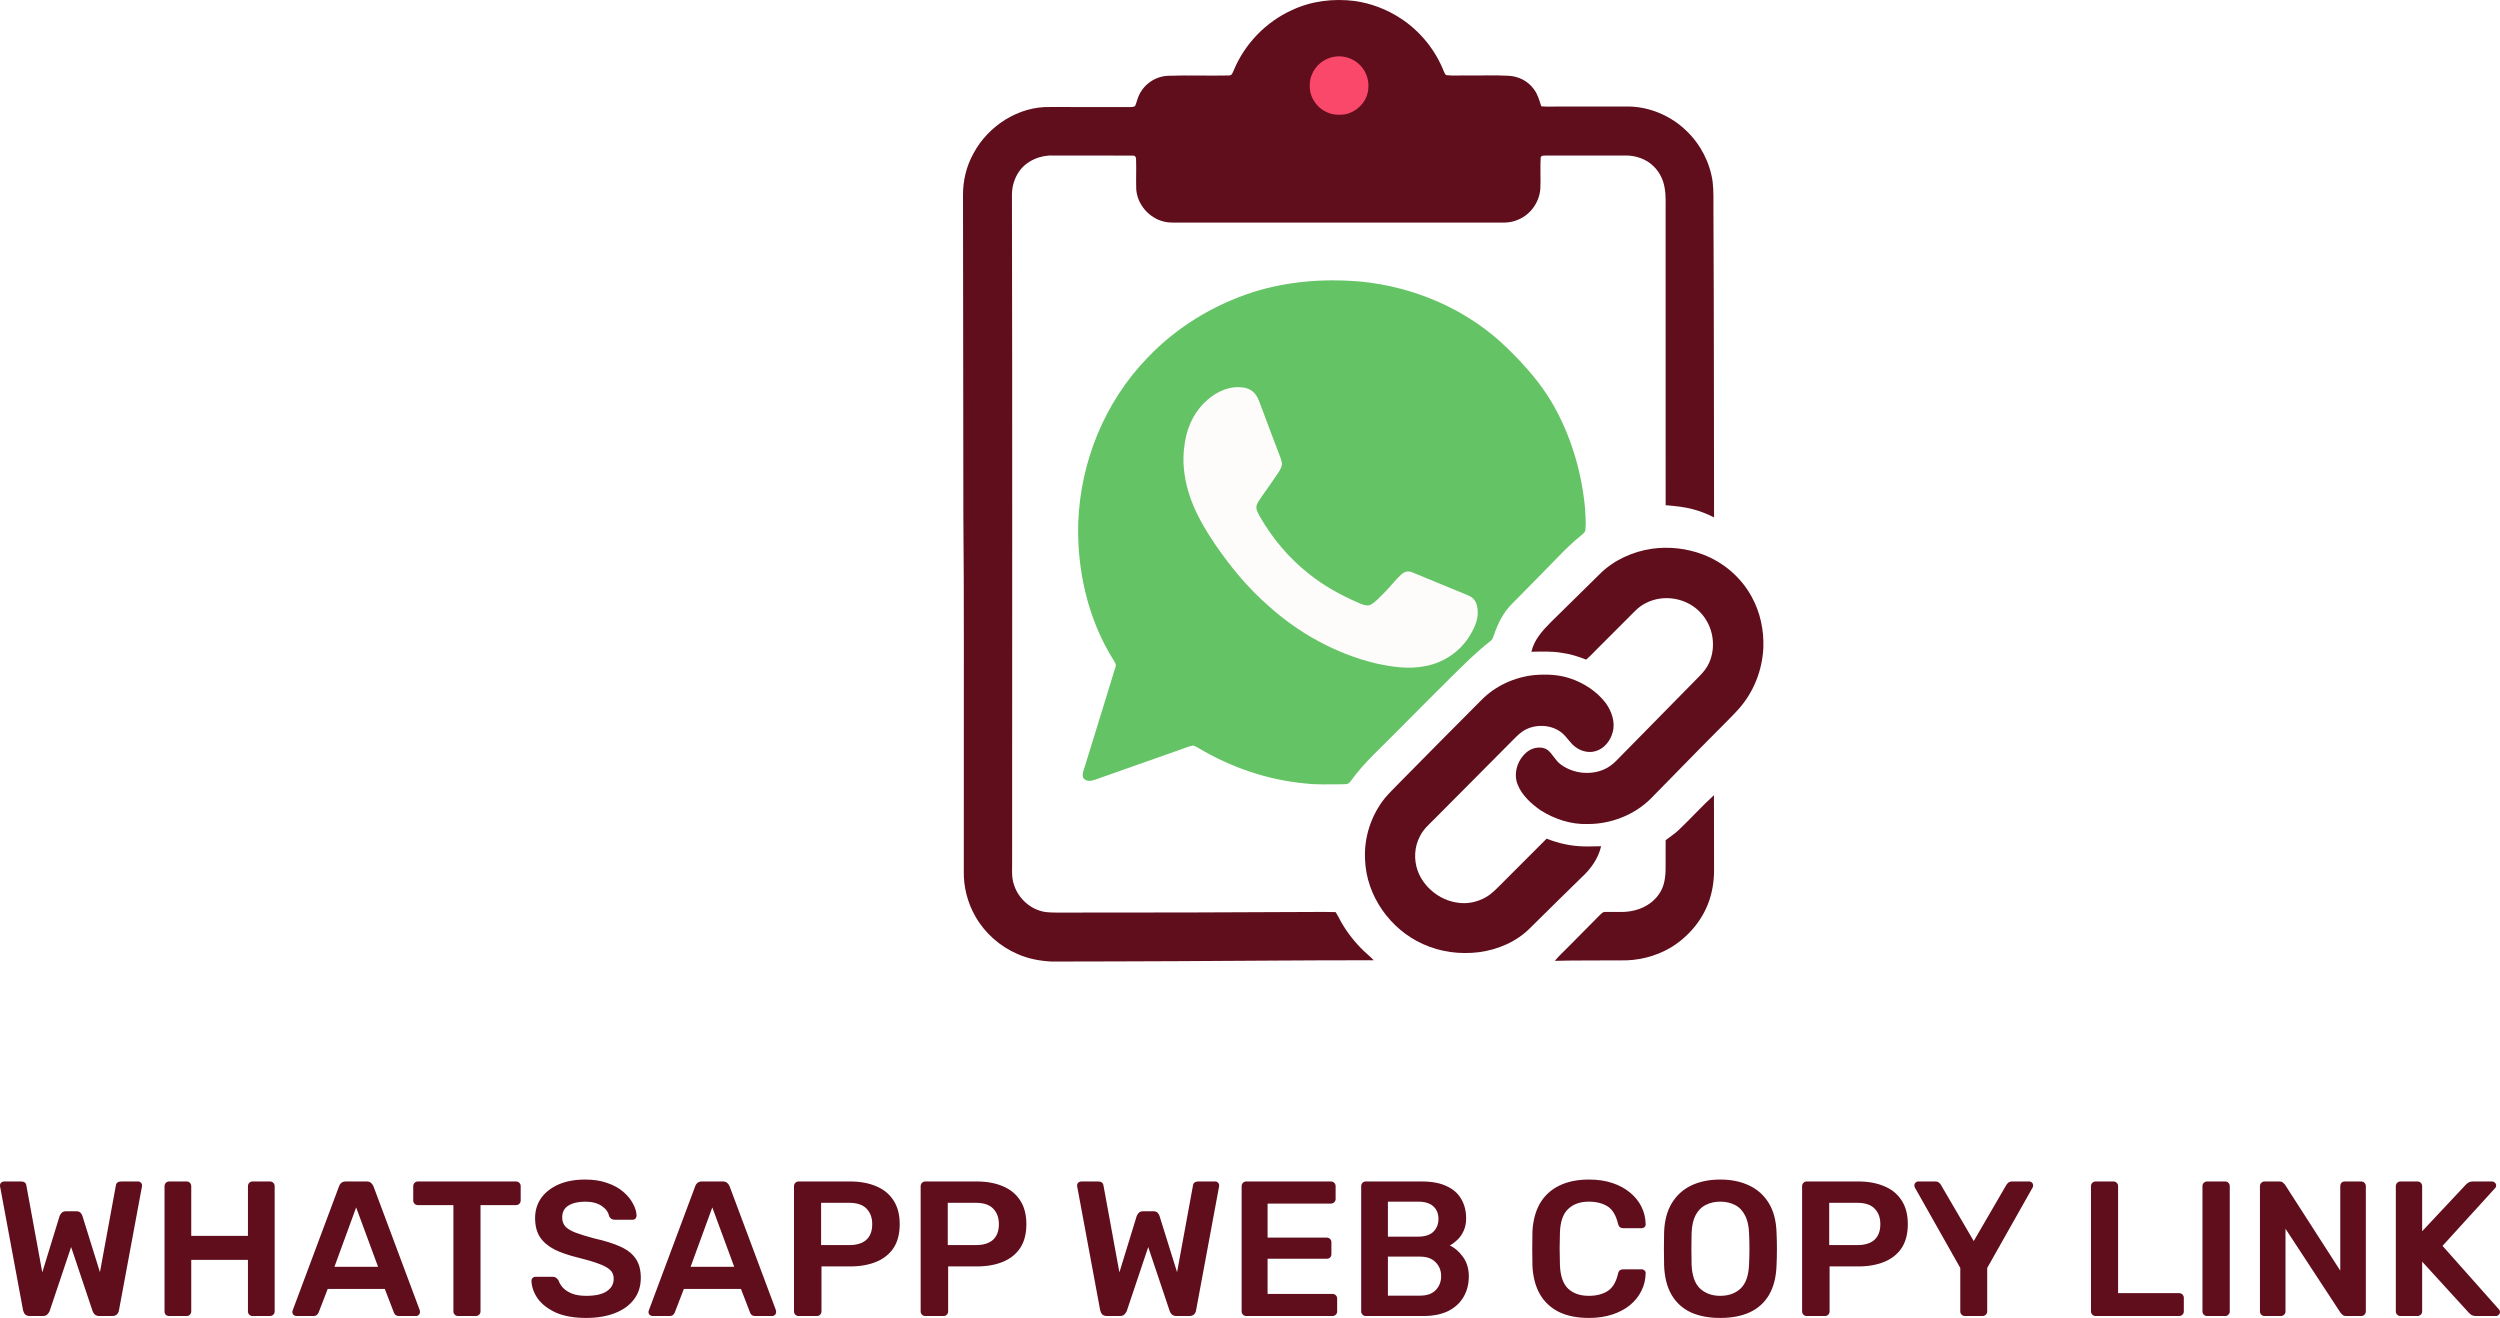
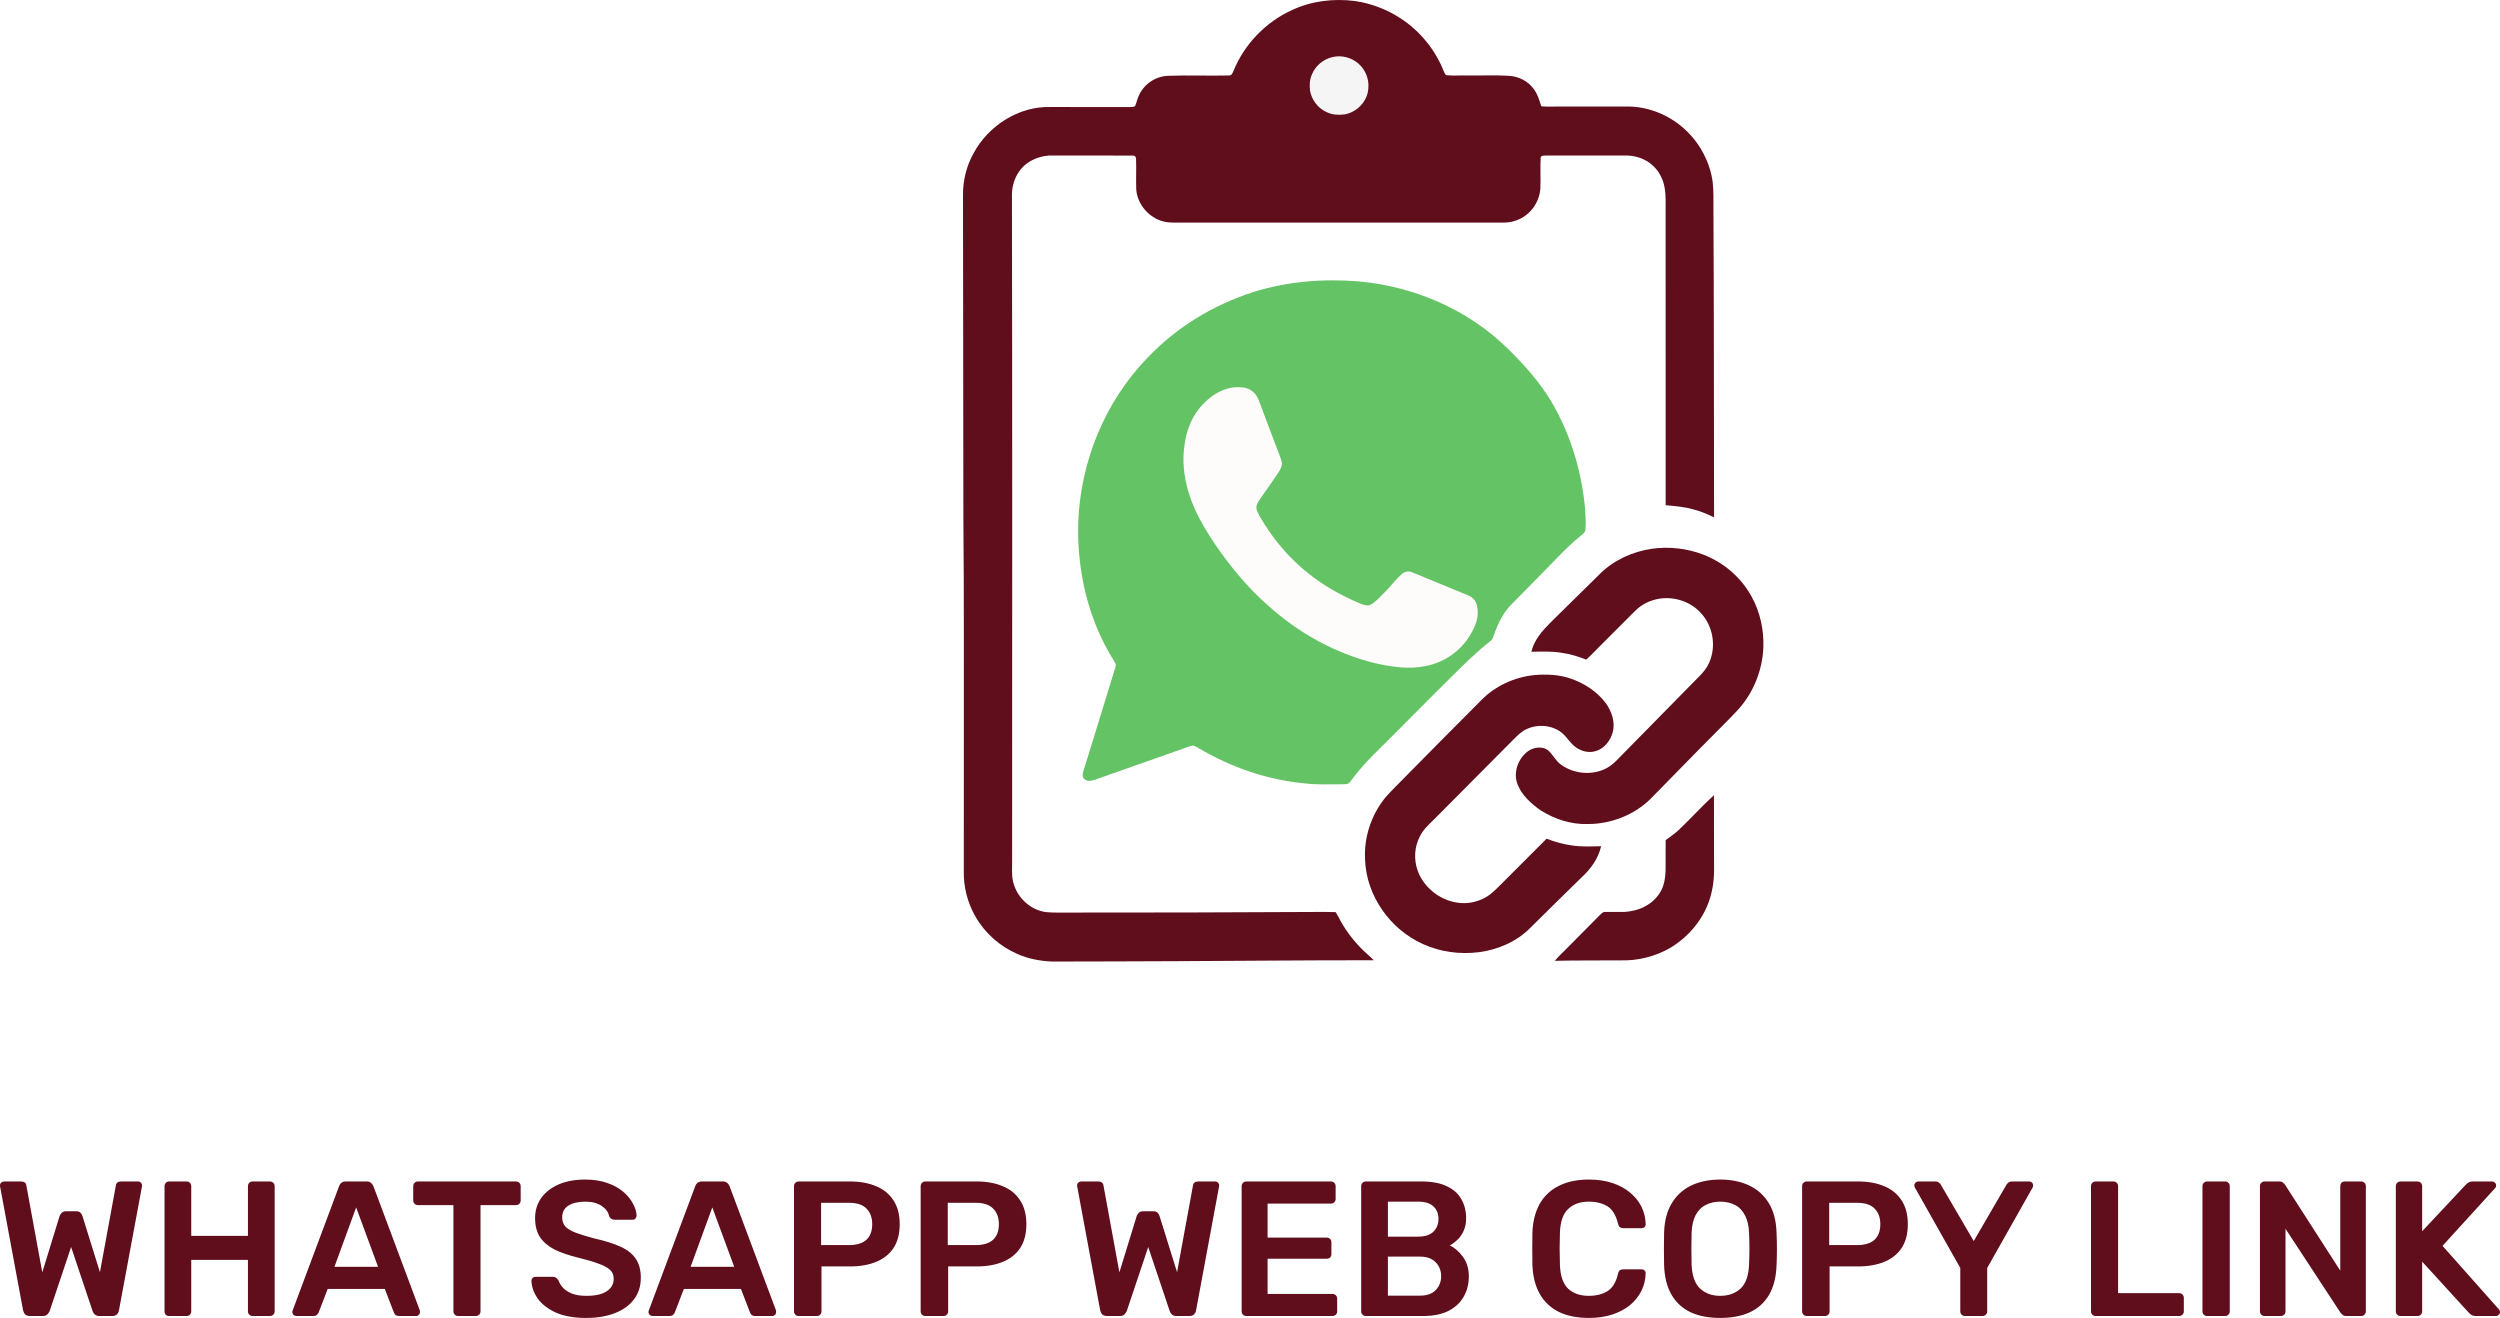
<svg xmlns="http://www.w3.org/2000/svg" version="1.1" viewBox="0 0 2016.086 1062.831" width="2016.086pt" height="1062.831pt" id="svg8">
  <defs id="defs8" />
  <path d="m 1092.614,0.816 c 13.22,1.9 25.99,6.79 37.13,14.15 15.48,10.14 27.77,25.26 34.55,42.48 0.56,1.04 1.07,3.18 2.51,3.19 5.43,0.61 11.01,0.08 16.48,0.22 11,0.14 22.06,-0.36 33.04,0.25 8.09,0.35 15.8,4.1 20.56,10.73 3.26,4.23 4.42,8.97 6.07,13.92 5.14,0.43 10.17,0.1 15.33,0.14 18,0 36,-0.03 54,-0.01 17.72,-0.03 35.17,7.4 47.82,19.72 11.24,10.83 18.82,25.37 21.02,40.85 0.94,7.78 0.55,15.13 0.65,22.97 0.44,82.59 0.35,165.19 0.51,247.78 -5.32,-2.55 -10.69,-4.88 -16.42,-6.36 -7.42,-2.11 -14.97,-2.78 -22.62,-3.43 -0.04,-78.99 0.01,-158 -0.04,-236.99 -0.05,-6.57 0.37,-12.69 -0.83,-19.19 -1.05,-6.41 -4.16,-12.54 -8.8,-17.1 -5.96,-6.01 -14.92,-8.98 -23.28,-8.71 -21.02,0 -42.04,-0.01 -63.06,0 -1.85,0.2 -3.54,-0.44 -4.76,1.31 -0.53,8.52 0.12,17.14 -0.29,25.67 -1,11.49 -8.61,21.6 -19.55,25.39 -6.52,2.43 -12.56,1.6 -19.35,1.71 -83.33,0.01 -166.67,-0.03 -250,0 -4.68,-0.06 -9.8,0.36 -14.35,-0.74 -12.1,-2.66 -21.92,-13.9 -22.64,-26.32 -0.25,-7.98 0.15,-15.98 -0.12,-23.96 -0.05,-1.98 -0.8,-3.15 -2.92,-3 -21.31,-0.13 -42.66,-0.02 -63.98,-0.06 -10.43,-0.49 -21.88,4.4 -27.72,13.27 -3.49,5.19 -5.34,11.47 -5.49,17.7 0.37,178.32 0.18,357.62 0.15,536.03 0.18,7.07 -0.86,14.84 1.61,21.44 3.66,11.15 13.64,19.88 25.29,21.64 5.67,0.63 11.47,0.36 17.17,0.43 66.67,0.06 133.33,-0.13 200,-0.5 5.62,-0.01 11.23,-0.08 16.84,0.13 0.9,1.46 1.78,2.95 2.57,4.48 4.53,8.95 10.65,17.16 17.61,24.37 3.37,3.5 7.19,6.47 10.54,9.98 -52.31,-0.1 -104.59,0.52 -156.9,0.72 -34.22,0.23 -68.46,0.2 -102.68,0.31 -9.53,-0.42 -19.1,-2.22 -27.84,-6.13 -14.1,-6.11 -26.22,-16.81 -33.81,-30.2 -6.35,-11.04 -9.68,-23.94 -9.37,-36.67 0.06,-27.33 -0.01,-54.67 0.02,-82 -0.09,-68.01 0.27,-135.99 -0.37,-204 -0.22,-86.33 -0.04,-172.67 -0.29,-259 -0.1,-11.68 2.66,-23.14 8.27,-33.39 11.85,-22.51 36.68,-38.57 62.41,-37.73 21.02,0.07 42.04,-0.04 63.06,0.06 1.6,-0.07 3.64,0.08 5.04,-0.81 1.26,-2.87 1.8,-6 3.18,-8.84 4.27,-9.16 13.56,-15.33 23.68,-15.6 16.24,-0.57 32.55,0.11 48.79,-0.26 2.63,-0.05 2.79,-1.96 3.79,-3.88 8.77,-21.44 26.04,-39.34 47.15,-48.87 15.82,-7.42 33.4,-9.45 50.64,-7.29 z" fill="#444d50" id="path2" style="fill:#600d1c;fill-opacity:1" />
-   <path d="m 1074.744,45.986 c 7.27,-1.7 15.08,0.4 20.71,5.26 5.76,5.04 8.78,12.58 8,20.23 -0.64,10.26 -9.24,19.14 -19.27,20.8 -4.81,0.58 -9.59,0.36 -14.04,-1.72 -7.08,-3.05 -12.28,-9.71 -13.66,-17.28 -0.54,-4.5 -0.4,-8.97 1.45,-13.18 2.95,-7.18 9.24,-12.41 16.81,-14.11 z" fill="#fdfcfb" id="path3" style="fill:#f94869;fill-opacity:1" />
+   <path d="m 1074.744,45.986 c 7.27,-1.7 15.08,0.4 20.71,5.26 5.76,5.04 8.78,12.58 8,20.23 -0.64,10.26 -9.24,19.14 -19.27,20.8 -4.81,0.58 -9.59,0.36 -14.04,-1.72 -7.08,-3.05 -12.28,-9.71 -13.66,-17.28 -0.54,-4.5 -0.4,-8.97 1.45,-13.18 2.95,-7.18 9.24,-12.41 16.81,-14.11 z" fill="#fdfcfb" id="path3" style="fill:#f5f5f5;fill-opacity:1" />
  <path d="m 1095.974,226.936 c 44.77,4.14 88.17,22.79 120.28,54.54 13.34,13.09 25.52,26.76 35.08,42.91 15.32,26.01 24.24,56.01 26.94,86 0.22,5.61 0.9,11.43 0.22,17.02 -0.2,1.99 -1.78,2.88 -3.13,4.13 -7.02,5.64 -13.39,11.87 -19.62,18.36 -12.16,12.51 -24.42,24.91 -36.68,37.31 -6.75,6.75 -11.21,15.78 -14.24,24.74 -0.74,1.95 -1.13,3.79 -2.93,5.07 -10.98,8.47 -20.94,18.48 -30.81,28.21 -21.3,21.03 -42.22,42.45 -63.51,63.49 -6.71,6.68 -12.96,13.8 -18.54,21.46 -1.84,2.94 -4.75,2.05 -7.73,2.3 -9.6,-0.03 -19.47,0.47 -29.01,-0.71 -30.32,-2.85 -59.68,-12.97 -85.82,-28.52 -1.34,-0.76 -2.77,-1.59 -4.24,-2.06 -3.42,0.56 -6.73,2.1 -10.01,3.2 -23.13,8.17 -46.33,16.31 -69.46,24.5 -3.36,1.08 -7.13,1.61 -9.31,-1.81 -1.05,-3.08 0.76,-6.8 1.64,-9.77 8.3,-26.46 16.29,-53.08 24.51,-79.55 0.84,-2.03 -0.59,-3.44 -1.46,-5.16 -20.73,-32.93 -29.71,-72.52 -28.62,-111.18 1.82,-49.21 21.49,-97.46 55.86,-132.9 23.32,-24.59 52.9,-42.51 85.08,-52.92 27.72,-8.73 56.63,-10.98 85.51,-8.66 z" fill="#2e9e51" id="path4" style="fill:#64c364;fill-opacity:1" />
  <path d="m 999.314,312.266 c 4.17,0.02 8.16,0.96 11.31,3.82 3.2,2.75 4.36,6.38 5.83,10.18 5.2,14.05 10.51,28.07 15.88,42.07 0.61,1.64 1.22,3.37 1.48,5.09 0.14,3.02 -1.68,5.83 -3.26,8.26 -4.43,6.55 -8.99,13.02 -13.56,19.47 -1.36,2 -2.9,4.16 -3.64,6.48 -0.67,3.11 0.95,5.73 2.33,8.37 10.22,17.98 23.78,34.18 40.09,46.94 12.53,9.99 26.49,17.54 41.19,23.82 3.07,1.16 6.06,2.4 9.14,0.48 3.94,-2.49 7.15,-6.28 10.47,-9.53 4.71,-4.63 8.65,-10.04 13.52,-14.5 2.68,-2.33 5.62,-3.08 8.94,-1.6 14.92,6.17 29.76,12.26 44.68,18.4 4.08,1.63 6.4,4.28 7.41,8.57 2.06,8.79 -1.32,16.54 -5.77,23.91 -7.65,12.75 -20.82,21.71 -35.37,24.58 -13.65,2.87 -27.68,0.76 -41.12,-2.25 -31.8,-7.81 -61.57,-24.25 -85.84,-46.15 -16.38,-14.26 -30.53,-31.32 -42.77,-49.21 -9.07,-13.47 -17.34,-27.37 -21.95,-43.05 -3.35,-11.63 -5,-24.31 -3.22,-36.34 1.39,-13.04 6.45,-25.67 15.88,-34.98 7.3,-7.52 17.61,-13.31 28.35,-12.83 z" fill="#fdfcfb" id="path5" />
  <path d="m 1373.474,447.216 c 16.49,6.3 30.61,18.41 39.08,33.93 6.99,12.6 10,26.97 9.47,41.31 -0.85,17.98 -7.74,35.52 -19.66,49.04 -5.5,6.14 -11.5,11.85 -17.26,17.75 -18.16,18.18 -35.97,36.69 -54.03,54.96 -13.27,13.13 -32.21,20.41 -50.79,20.32 -13.31,0.43 -26.82,-3.97 -37.96,-11.13 -7.38,-5.07 -15.09,-12.13 -18.4,-20.64 -3.97,-9.54 0.33,-21.32 8.55,-27.14 4.23,-2.95 11.13,-4.01 15.5,-0.87 4.3,3.4 6.31,8.74 11,11.98 10.48,7.61 25.71,8.86 37.09,2.5 4.08,-2.26 7.12,-5.4 10.3,-8.73 21.28,-21.72 42.67,-43.33 63.95,-65.05 3.24,-3.28 6.13,-6.73 8.01,-10.99 5.93,-13.3 3.15,-29.63 -6.81,-40.25 -10.98,-12.04 -29.82,-15.36 -44.28,-7.84 -6.12,2.99 -9.91,7.7 -14.66,12.35 -8.18,8.16 -16.32,16.34 -24.5,24.5 -2.97,2.94 -5.74,6.02 -8.94,8.72 -6.16,-2.39 -12.33,-4.48 -18.92,-5.35 -8.41,-1.56 -16.77,-1.13 -25.26,-0.99 2.26,-9.67 8.87,-16.99 15.68,-23.82 13.07,-12.93 26.25,-25.74 39.31,-38.69 11.3,-11.32 26.65,-18.34 42.41,-20.57 13.79,-1.94 28.11,-0.25 41.12,4.7 z" fill="#444d50" id="path6" style="fill:#600d1c;fill-opacity:1" />
  <path d="m 1237.264,544.406 c 9.97,-0.8 19.71,-0.48 29.26,2.78 10.9,3.7 21.33,10.45 28.32,19.69 4.82,6.52 8.01,15.69 5.64,23.72 -1.71,6.75 -6.95,13.32 -13.85,15.16 -5.43,1.71 -11.83,-0.02 -16.25,-3.43 -4.32,-3.24 -6.7,-7.89 -10.72,-11.25 -7.87,-6.47 -19.67,-7.34 -28.74,-3.02 -4.25,2.01 -7.29,5.19 -10.56,8.45 -20.92,21.08 -41.86,42.14 -62.82,63.18 -4.64,4.76 -9.37,8.54 -12.41,14.6 -4.58,8.52 -5.11,19.05 -1.8,28.1 4.87,13.16 17.53,23.36 31.4,25.45 8,1.49 16.6,-0.28 23.62,-4.34 4.6,-2.64 8.13,-6.42 11.89,-10.12 12.35,-12.35 24.68,-24.66 37,-37.05 9.62,3.77 19.69,6.07 30.04,6.24 4.66,0.16 9.28,-0.15 13.93,-0.14 -2.39,10.04 -8.28,18.25 -15.78,25.14 -13.78,13.57 -27.66,27.01 -41.34,40.67 -10.9,11.13 -26.17,17.65 -41.48,19.65 -15.36,1.89 -31.06,-0.13 -45.18,-6.61 -26.33,-11.83 -45.53,-38.81 -46.59,-67.85 -1.05,-18.03 4.91,-36.15 16.26,-50.16 3.35,-3.95 7.15,-7.54 10.73,-11.3 22.18,-22.48 44.37,-44.96 66.69,-67.29 11.33,-11.56 26.7,-18.58 42.74,-20.27 z" fill="#444d50" id="path7" style="fill:#600d1c;fill-opacity:1" />
  <path d="m 1382.194,641.256 c 0.1,20.41 0.09,40.79 0.09,61.19 -0.1,8.6 -1.46,17.39 -4.5,25.46 -5.56,15.12 -16.9,28.11 -30.66,36.37 -12.23,7.16 -26.69,10.69 -40.84,10.2 -17.48,0.2 -34.96,-0.1 -52.43,0.38 3.16,-3.84 6.75,-7.09 10.24,-10.62 8.63,-8.7 17.28,-17.38 25.88,-26.11 1.36,-1.17 2.37,-2.76 4.34,-2.69 5.33,-0.18 10.68,0.12 16.01,-0.07 10.34,-0.61 20.33,-4.78 26.72,-13.18 4.55,-5.75 5.84,-12.56 6.11,-19.72 0.19,-8.3 -0.1,-16.61 0.08,-24.92 3.42,-2.68 7.04,-4.94 10.23,-7.92 9.78,-9.22 18.79,-19.33 28.73,-28.37 z" fill="#444d50" id="path8" style="fill:#600d1c;fill-opacity:1" />
  <path style="font-weight:500;font-size:155px;font-family:Rubik;-inkscape-font-specification:'Rubik Medium';fill:#600d1c;stroke-width:5.26" d="m 24.025,1061.281 q -2.325,0 -3.72,-1.24 -1.24,-1.395 -1.705,-3.41 L 0.155,957.276 q 0,-0.465 -0.155,-0.775 0,-0.31 0,-0.465 0,-1.395 0.93,-2.325 1.085,-0.93 2.325,-0.93 H 16.895 q 3.875,0 4.34,3.1 L 34.1,1026.096 48.05,980.681 q 0.465,-1.24 1.55,-2.48 1.24,-1.395 3.565,-1.395 h 8.37 q 2.48,0 3.565,1.395 1.085,1.24 1.395,2.48 L 80.6,1025.941 93.465,955.881 q 0.465,-3.1 4.34,-3.1 h 13.64 q 1.24,0 2.17,0.93 0.93,0.93 0.93,2.325 0,0.155 0,0.465 0,0.31 -0.155,0.775 l -18.445,99.355 q -0.31,2.015 -1.705,3.41 -1.395,1.24 -3.72,1.24 H 80.135 q -2.325,0 -3.72,-1.24 -1.24,-1.24 -1.705,-2.635 l -17.36,-51.77 -17.36,51.77 q -0.62,1.395 -1.86,2.635 -1.24,1.24 -3.72,1.24 z m 112.375,0 q -1.55,0 -2.635,-0.93 -1.085,-1.085 -1.085,-2.79 V 956.656 q 0,-1.705 1.085,-2.79 1.085,-1.085 2.635,-1.085 h 14.105 q 1.705,0 2.635,1.085 1.085,1.085 1.085,2.79 v 39.99 h 45.725 v -39.99 q 0,-1.705 1.085,-2.79 1.085,-1.085 2.635,-1.085 h 13.95 q 1.705,0 2.79,1.085 1.085,1.085 1.085,2.79 v 100.905 q 0,1.55 -1.085,2.635 -1.085,1.085 -2.79,1.085 h -13.95 q -1.55,0 -2.635,-1.085 -1.085,-1.085 -1.085,-2.635 v -41.54 h -45.725 v 41.54 q 0,1.55 -1.085,2.635 -0.93,1.085 -2.635,1.085 z m 102.61,0 q -1.24,0 -2.325,-0.93 -0.93,-0.93 -0.93,-2.325 0,-0.62 0.31,-1.395 l 37.355,-99.975 q 0.465,-1.55 1.705,-2.635 1.395,-1.24 3.72,-1.24 h 16.895 q 2.325,0 3.565,1.24 1.24,1.085 1.86,2.635 l 37.355,99.975 q 0.155,0.775 0.155,1.395 0,1.395 -0.93,2.325 -0.93,0.93 -2.17,0.93 h -13.485 q -2.17,0 -3.255,-0.93 -0.93,-1.085 -1.24,-2.015 l -7.285,-18.91 h -46.035 l -7.285,18.91 q -0.31,0.93 -1.395,2.015 -0.93,0.93 -3.1,0.93 z m 30.69,-39.68 h 35.185 l -17.67,-47.895 z m 99.665,39.68 q -1.55,0 -2.635,-1.085 -1.085,-1.085 -1.085,-2.635 v -85.715 h -28.675 q -1.55,0 -2.635,-1.085 -1.085,-1.085 -1.085,-2.635 v -11.47 q 0,-1.705 1.085,-2.79 1.085,-1.085 2.635,-1.085 h 79.05 q 1.705,0 2.79,1.085 1.085,1.085 1.085,2.79 v 11.47 q 0,1.55 -1.085,2.635 -1.085,1.085 -2.79,1.085 h -28.52 v 85.715 q 0,1.55 -1.085,2.635 -1.085,1.085 -2.79,1.085 z m 103.385,1.55 q -14.415,0 -24.18,-4.185 -9.61,-4.34 -14.725,-11.16 -4.96,-6.975 -5.27,-14.57 0,-1.395 0.93,-2.325 0.93,-0.93 2.325,-0.93 h 13.795 q 2.015,0 2.945,0.93 1.085,0.775 1.86,2.015 0.93,2.945 3.565,5.89 2.635,2.79 7.13,4.65 4.65,1.86 11.625,1.86 11.16,0 16.585,-3.72 5.58,-3.72 5.58,-10.075 0,-4.495 -2.945,-7.13 -2.945,-2.79 -9.145,-4.96 -6.045,-2.325 -16.12,-4.805 -11.625,-2.79 -19.53,-6.665 -7.75,-4.03 -11.78,-10.075 -3.875,-6.045 -3.875,-15.345 0,-8.99 4.805,-15.965 4.96,-6.975 13.95,-11.005 9.145,-4.03 21.7,-4.03 10.075,0 17.825,2.79 7.75,2.635 12.865,7.13 5.115,4.34 7.75,9.455 2.79,4.96 2.945,9.765 0,1.24 -0.93,2.325 -0.775,0.93 -2.325,0.93 h -14.415 q -1.24,0 -2.48,-0.62 -1.24,-0.62 -2.015,-2.325 -0.93,-4.805 -6.045,-8.215 -5.115,-3.41 -13.175,-3.41 -8.37,0 -13.485,3.1 -5.115,3.1 -5.115,9.61 0,4.34 2.48,7.285 2.635,2.79 8.215,4.96 5.735,2.17 15.035,4.65 13.175,2.945 21.545,6.82 8.37,3.875 12.245,9.92 3.875,5.89 3.875,15.035 0,10.23 -5.58,17.515 -5.425,7.13 -15.345,11.005 -9.92,3.875 -23.095,3.875 z m 53.475,-1.55 q -1.24,0 -2.325,-0.93 -0.93,-0.93 -0.93,-2.325 0,-0.62 0.31,-1.395 l 37.355,-99.975 q 0.465,-1.55 1.705,-2.635 1.395,-1.24 3.72,-1.24 h 16.895 q 2.325,0 3.565,1.24 1.24,1.085 1.86,2.635 l 37.355,99.975 q 0.155,0.775 0.155,1.395 0,1.395 -0.93,2.325 -0.93,0.93 -2.17,0.93 h -13.485 q -2.17,0 -3.255,-0.93 -0.93,-1.085 -1.24,-2.015 l -7.285,-18.91 h -46.035 l -7.285,18.91 q -0.31,0.93 -1.395,2.015 -0.93,0.93 -3.1,0.93 z m 30.69,-39.68 h 35.185 l -17.67,-47.895 z m 87.11,39.68 q -1.55,0 -2.635,-1.085 -1.085,-1.085 -1.085,-2.635 V 956.656 q 0,-1.705 1.085,-2.79 1.085,-1.085 2.635,-1.085 h 41.54 q 12.09,0 21.08,3.875 8.99,3.72 13.95,11.47 4.96,7.595 4.96,19.065 0,11.625 -4.96,19.22 -4.96,7.44 -13.95,11.16 -8.99,3.72 -21.08,3.72 h -23.095 v 36.27 q 0,1.55 -1.085,2.635 -0.93,1.085 -2.635,1.085 z m 18.135,-57.195 h 22.63 q 8.99,0 13.795,-4.185 4.805,-4.34 4.805,-12.71 0,-7.75 -4.495,-12.4 -4.495,-4.805 -14.105,-4.805 h -22.63 z m 84.01,57.195 q -1.55,0 -2.635,-1.085 -1.085,-1.085 -1.085,-2.635 V 956.656 q 0,-1.705 1.085,-2.79 1.085,-1.085 2.635,-1.085 h 41.54 q 12.09,0 21.08,3.875 8.99,3.72 13.95,11.47 4.96,7.595 4.96,19.065 0,11.625 -4.96,19.22 -4.96,7.44 -13.95,11.16 -8.99,3.72 -21.08,3.72 h -23.095 v 36.27 q 0,1.55 -1.085,2.635 -0.93,1.085 -2.635,1.085 z m 18.135,-57.195 h 22.63 q 8.99,0 13.795,-4.185 4.805,-4.34 4.805,-12.71 0,-7.75 -4.495,-12.4 -4.495,-4.805 -14.105,-4.805 h -22.63 z m 128.34,57.195 q -2.325,0 -3.72,-1.24 -1.24,-1.395 -1.705,-3.41 l -18.445,-99.355 q 0,-0.465 -0.155,-0.775 0,-0.31 0,-0.465 0,-1.395 0.93,-2.325 1.085,-0.93 2.325,-0.93 h 13.64 q 3.875,0 4.34,3.1 l 12.865,70.215 13.95,-45.415 q 0.465,-1.24 1.55,-2.48 1.24,-1.395 3.565,-1.395 h 8.37 q 2.48,0 3.565,1.395 1.085,1.24 1.395,2.48 l 14.105,45.26 12.865,-70.06 q 0.465,-3.1 4.34,-3.1 h 13.64 q 1.24,0 2.17,0.93 0.93,0.93 0.93,2.325 0,0.155 0,0.465 0,0.31 -0.155,0.775 l -18.445,99.355 q -0.31,2.015 -1.705,3.41 -1.395,1.24 -3.72,1.24 h -10.385 q -2.325,0 -3.72,-1.24 -1.24,-1.24 -1.705,-2.635 l -17.36,-51.77 -17.36,51.77 q -0.62,1.395 -1.86,2.635 -1.24,1.24 -3.72,1.24 z m 112.375,0 q -1.55,0 -2.635,-1.085 -1.085,-1.085 -1.085,-2.635 V 956.656 q 0,-1.705 1.085,-2.79 1.085,-1.085 2.635,-1.085 h 68.2 q 1.705,0 2.79,1.085 1.085,1.085 1.085,2.79 v 10.23 q 0,1.55 -1.085,2.635 -1.085,1.085 -2.79,1.085 h -50.995 v 27.435 h 47.585 q 1.705,0 2.79,1.085 1.085,0.93 1.085,2.635 v 9.61 q 0,1.705 -1.085,2.79 -1.085,0.93 -2.79,0.93 h -47.585 v 28.365 h 52.235 q 1.705,0 2.79,1.085 1.085,1.085 1.085,2.79 v 10.23 q 0,1.55 -1.085,2.635 -1.085,1.085 -2.79,1.085 z m 96.41,0 q -1.55,0 -2.635,-1.085 -1.085,-1.085 -1.085,-2.635 V 956.656 q 0,-1.705 1.085,-2.79 1.085,-1.085 2.635,-1.085 h 44.95 q 12.555,0 20.46,3.875 7.905,3.72 11.625,10.385 3.875,6.665 3.875,15.5 0,5.89 -2.17,10.385 -2.015,4.34 -5.115,7.13 -2.945,2.79 -5.89,4.34 6.045,2.79 10.695,9.3 4.65,6.51 4.65,15.5 0,9.3 -4.185,16.585 -4.185,7.285 -12.4,11.47 -8.215,4.03 -20.305,4.03 z m 17.825,-16.43 h 25.885 q 8.37,0 12.71,-4.495 4.34,-4.65 4.34,-11.16 0,-6.82 -4.495,-11.315 -4.34,-4.495 -12.555,-4.495 h -25.885 z m 0,-47.585 h 24.335 q 8.215,0 12.245,-3.875 4.185,-4.03 4.185,-10.385 0,-6.51 -4.185,-10.23 -4.03,-3.72 -12.245,-3.72 h -24.335 z m 162.13,65.565 q -14.415,0 -24.49,-4.96 -9.92,-5.115 -15.19,-14.415 -5.27,-9.455 -5.89,-22.63 -0.155,-6.355 -0.155,-13.64 0,-7.285 0.155,-13.95 0.62,-13.02 5.89,-22.475 5.425,-9.455 15.345,-14.415 10.075,-5.115 24.335,-5.115 10.54,0 18.91,2.79 8.37,2.79 14.26,7.75 5.89,4.805 9.145,11.315 3.255,6.51 3.41,14.105 0.155,1.395 -0.93,2.325 -0.93,0.93 -2.325,0.93 h -14.725 q -1.705,0 -2.79,-0.775 -1.085,-0.93 -1.55,-2.945 -2.48,-10.23 -8.525,-13.95 -6.045,-3.72 -15.035,-3.72 -10.385,0 -16.585,5.89 -6.2,5.735 -6.665,19.065 -0.465,12.71 0,26.04 0.465,13.33 6.665,19.22 6.2,5.735 16.585,5.735 8.99,0 15.035,-3.72 6.2,-3.875 8.525,-13.95 0.465,-2.17 1.55,-2.945 1.085,-0.775 2.79,-0.775 h 14.725 q 1.395,0 2.325,0.93 1.085,0.93 0.93,2.325 -0.155,7.595 -3.41,14.105 -3.255,6.51 -9.145,11.47 -5.89,4.805 -14.26,7.595 -8.37,2.79 -18.91,2.79 z m 105.865,0 q -13.795,0 -23.715,-4.495 -9.92,-4.65 -15.5,-14.105 -5.58,-9.61 -6.045,-23.87 -0.155,-6.665 -0.155,-13.175 0,-6.51 0.155,-13.33 0.465,-14.105 6.2,-23.56 5.735,-9.455 15.655,-14.26 10.075,-4.805 23.405,-4.805 13.33,0 23.405,4.805 10.075,4.805 15.81,14.26 5.735,9.455 6.2,23.56 0.31,6.82 0.31,13.33 0,6.51 -0.31,13.175 -0.465,14.26 -6.045,23.87 -5.58,9.455 -15.655,14.105 -9.92,4.495 -23.715,4.495 z m 0,-17.825 q 10.075,0 16.43,-5.89 6.355,-6.045 6.82,-19.53 0.31,-6.82 0.31,-12.555 0,-5.89 -0.31,-12.555 -0.31,-8.99 -3.41,-14.57 -2.945,-5.735 -8.06,-8.215 -5.115,-2.635 -11.78,-2.635 -6.51,0 -11.625,2.635 -5.115,2.48 -8.215,8.215 -2.945,5.58 -3.255,14.57 -0.155,6.665 -0.155,12.555 0,5.735 0.155,12.555 0.465,13.485 6.82,19.53 6.355,5.89 16.275,5.89 z m 69.75,16.275 q -1.55,0 -2.635,-1.085 -1.085,-1.085 -1.085,-2.635 V 956.656 q 0,-1.705 1.085,-2.79 1.085,-1.085 2.635,-1.085 h 41.54 q 12.09,0 21.08,3.875 8.99,3.72 13.95,11.47 4.96,7.595 4.96,19.065 0,11.625 -4.96,19.22 -4.96,7.44 -13.95,11.16 -8.99,3.72 -21.08,3.72 h -23.095 v 36.27 q 0,1.55 -1.085,2.635 -0.93,1.085 -2.635,1.085 z m 18.135,-57.195 h 22.63 q 8.99,0 13.795,-4.185 4.805,-4.34 4.805,-12.71 0,-7.75 -4.495,-12.4 -4.495,-4.805 -14.105,-4.805 h -22.63 z m 109.43,57.195 q -1.55,0 -2.635,-1.085 -1.085,-1.085 -1.085,-2.635 v -35.03 l -36.58,-64.79 q -0.155,-0.31 -0.31,-0.775 -0.155,-0.465 -0.155,-0.93 0,-1.395 0.93,-2.325 0.93,-0.93 2.17,-0.93 h 13.795 q 1.86,0 2.945,0.93 1.24,0.93 1.705,2.015 l 26.35,45.105 26.195,-45.105 q 0.62,-1.085 1.705,-2.015 1.24,-0.93 3.1,-0.93 h 13.64 q 1.395,0 2.325,0.93 0.93,0.93 0.93,2.325 0,0.465 -0.155,0.93 0,0.465 -0.31,0.775 l -36.58,64.79 v 35.03 q 0,1.55 -1.085,2.635 -1.085,1.085 -2.79,1.085 z m 105.4,0 q -1.55,0 -2.635,-1.085 -1.085,-1.085 -1.085,-2.635 V 956.501 q 0,-1.55 1.085,-2.635 1.085,-1.085 2.635,-1.085 h 14.415 q 1.55,0 2.635,1.085 1.085,1.085 1.085,2.635 v 86.335 h 49.135 q 1.705,0 2.79,1.085 1.085,1.085 1.085,2.79 v 10.85 q 0,1.55 -1.085,2.635 -1.085,1.085 -2.79,1.085 z m 89.9,0 q -1.55,0 -2.635,-1.085 -1.085,-1.085 -1.085,-2.635 V 956.501 q 0,-1.55 1.085,-2.635 1.085,-1.085 2.635,-1.085 h 14.57 q 1.705,0 2.635,1.085 1.085,1.085 1.085,2.635 v 101.06 q 0,1.55 -1.085,2.635 -0.93,1.085 -2.635,1.085 z m 46.345,0 q -1.55,0 -2.635,-1.085 -1.085,-1.085 -1.085,-2.635 V 956.656 q 0,-1.705 1.085,-2.79 1.085,-1.085 2.635,-1.085 h 11.935 q 2.17,0 3.1,1.085 1.085,0.93 1.395,1.395 l 44.64,69.44 v -68.045 q 0,-1.705 0.93,-2.79 1.085,-1.085 2.79,-1.085 h 13.02 q 1.705,0 2.79,1.085 1.085,1.085 1.085,2.79 v 100.75 q 0,1.705 -1.085,2.79 -1.085,1.085 -2.635,1.085 h -12.09 q -2.17,0 -3.1,-1.085 -0.93,-1.085 -1.395,-1.395 l -44.485,-67.89 v 66.65 q 0,1.55 -1.085,2.635 -1.085,1.085 -2.79,1.085 z m 109.585,0 q -1.55,0 -2.635,-1.085 -1.085,-1.085 -1.085,-2.635 V 956.656 q 0,-1.705 1.085,-2.79 1.085,-1.085 2.635,-1.085 h 13.64 q 1.705,0 2.79,1.085 1.085,1.085 1.085,2.79 v 36.27 l 35.03,-37.355 q 0.62,-0.775 2.015,-1.705 1.55,-1.085 4.03,-1.085 h 15.345 q 1.24,0 2.17,0.93 1.085,0.93 1.085,2.325 0,1.085 -0.62,1.86 l -42.625,46.81 45.57,51.305 q 0.775,0.93 0.775,2.015 0,1.395 -1.085,2.325 -0.93,0.93 -2.17,0.93 h -15.965 q -2.635,0 -4.185,-1.085 -1.395,-1.24 -1.86,-1.705 l -37.51,-41.075 v 40.145 q 0,1.55 -1.085,2.635 -1.085,1.085 -2.79,1.085 z" id="text1" aria-label="WHATSAPP WEB COPY LINK" />
</svg>
